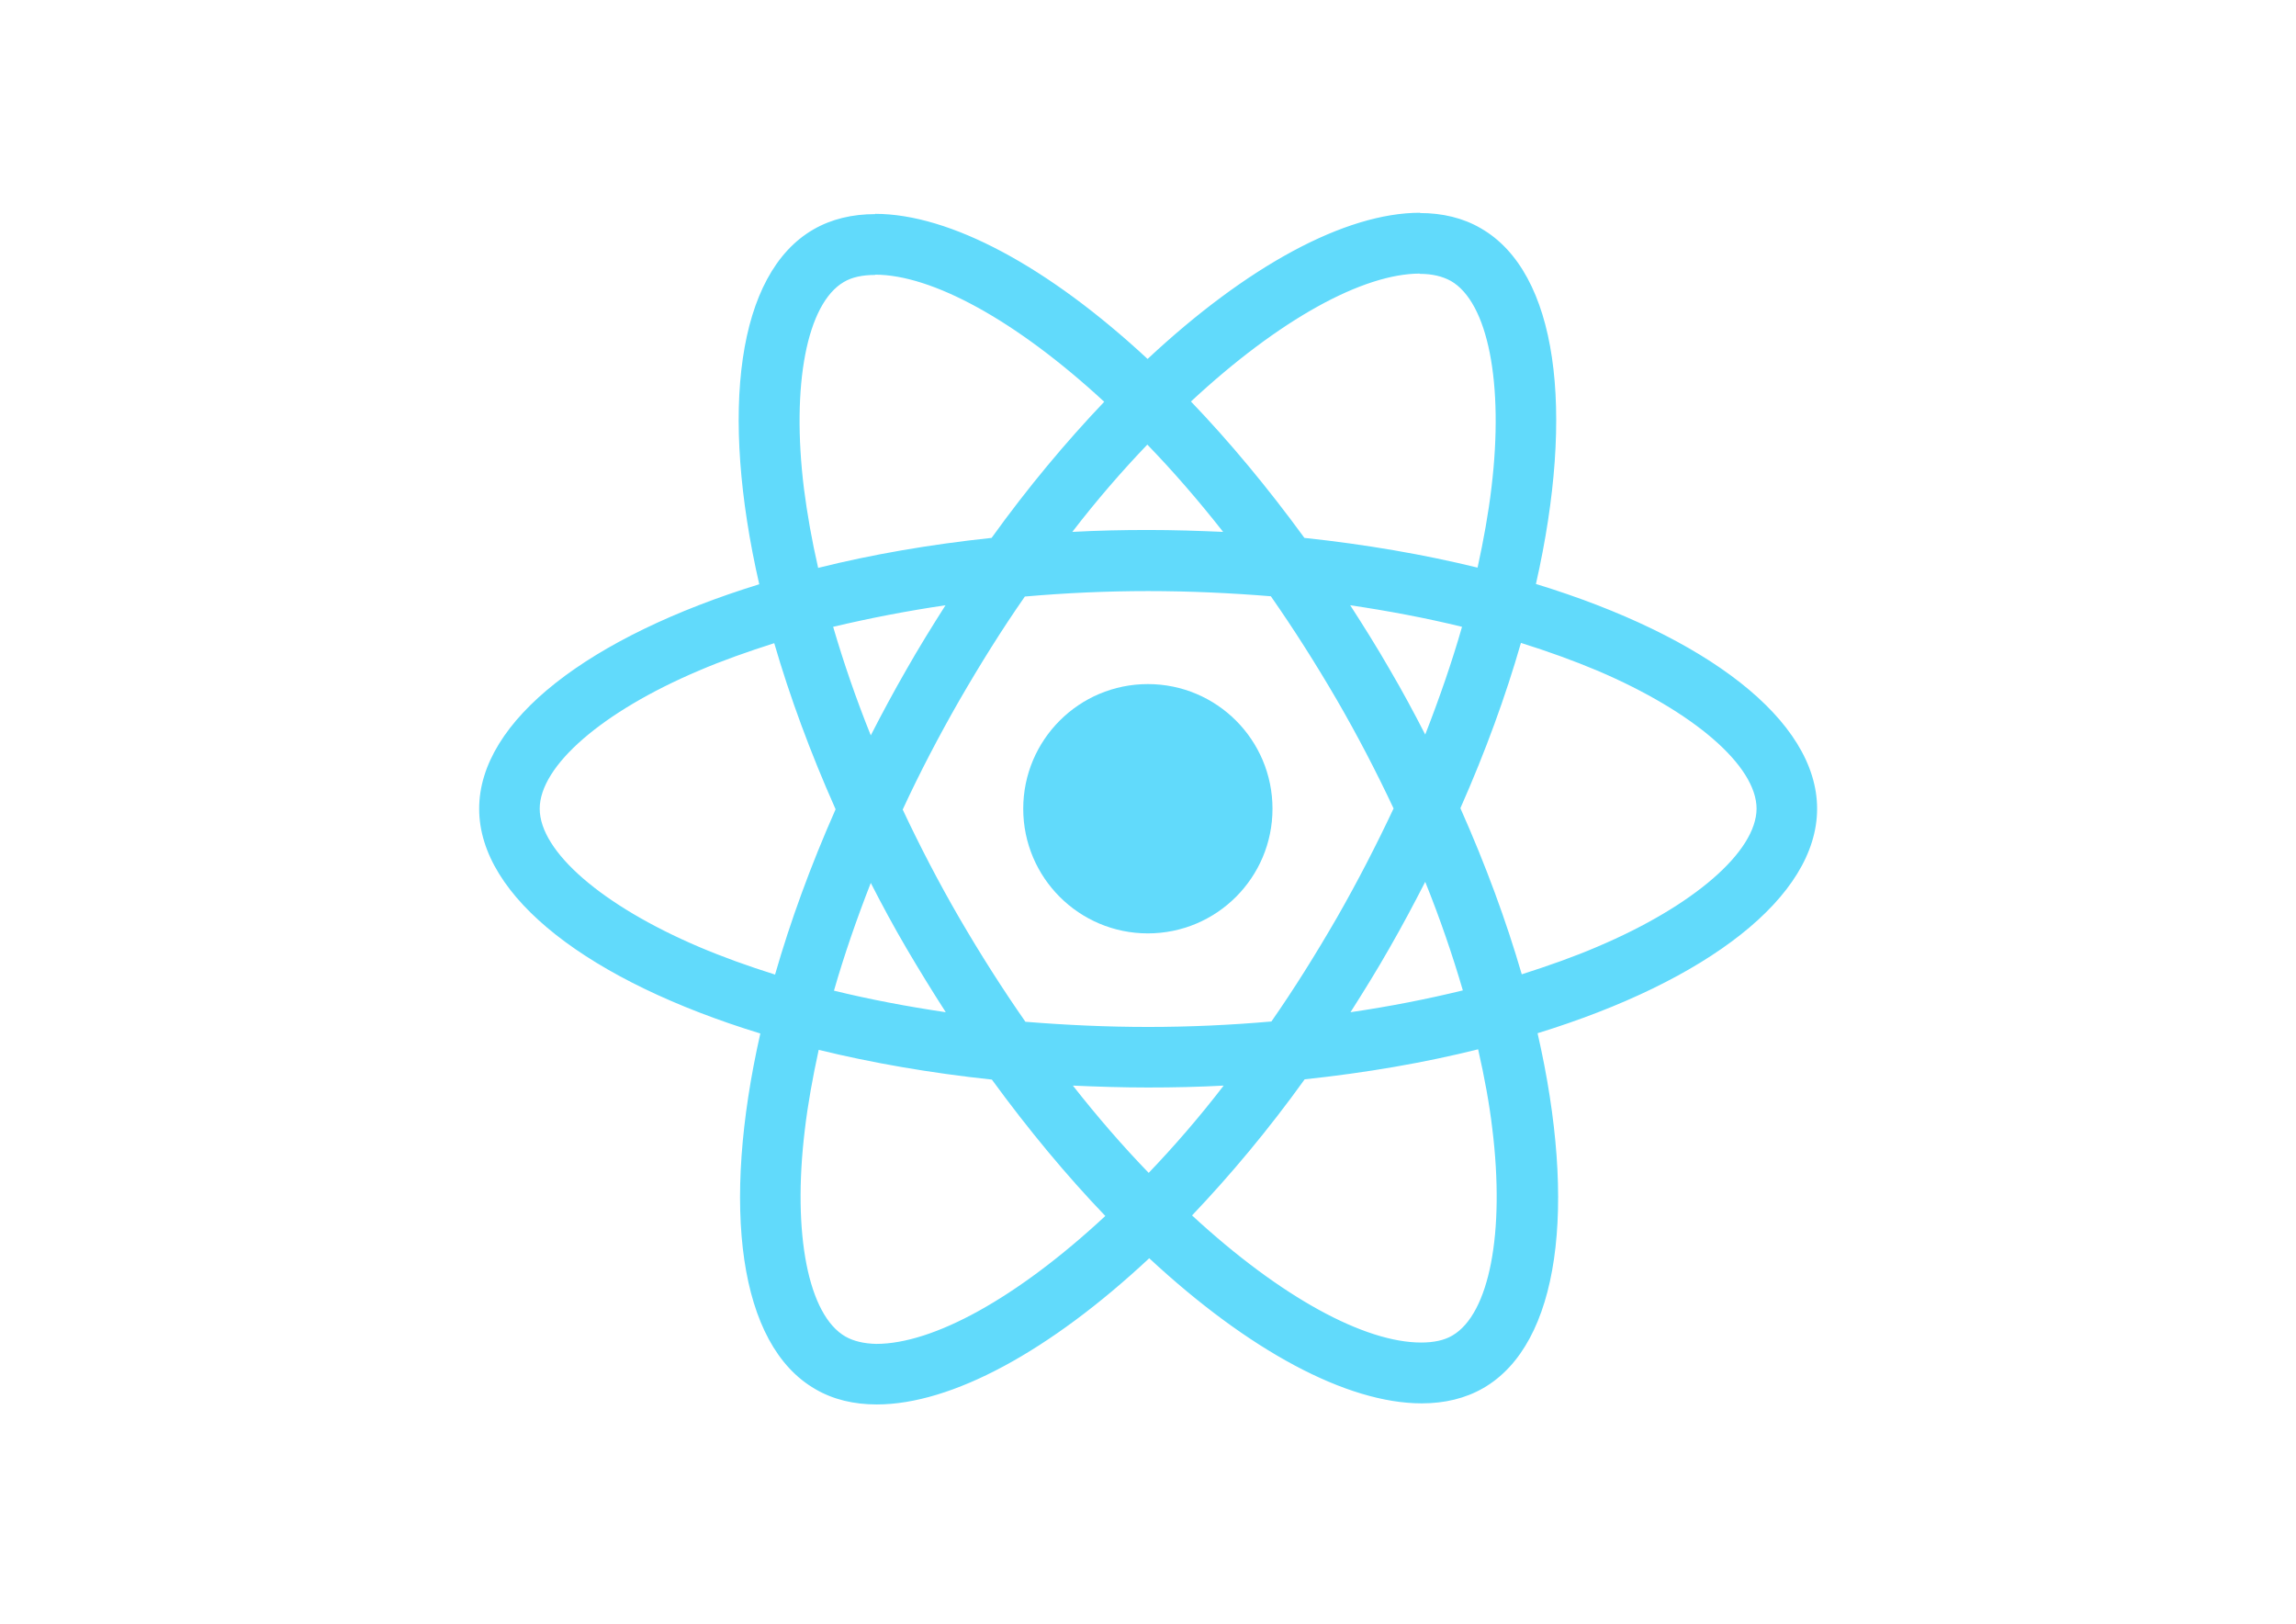
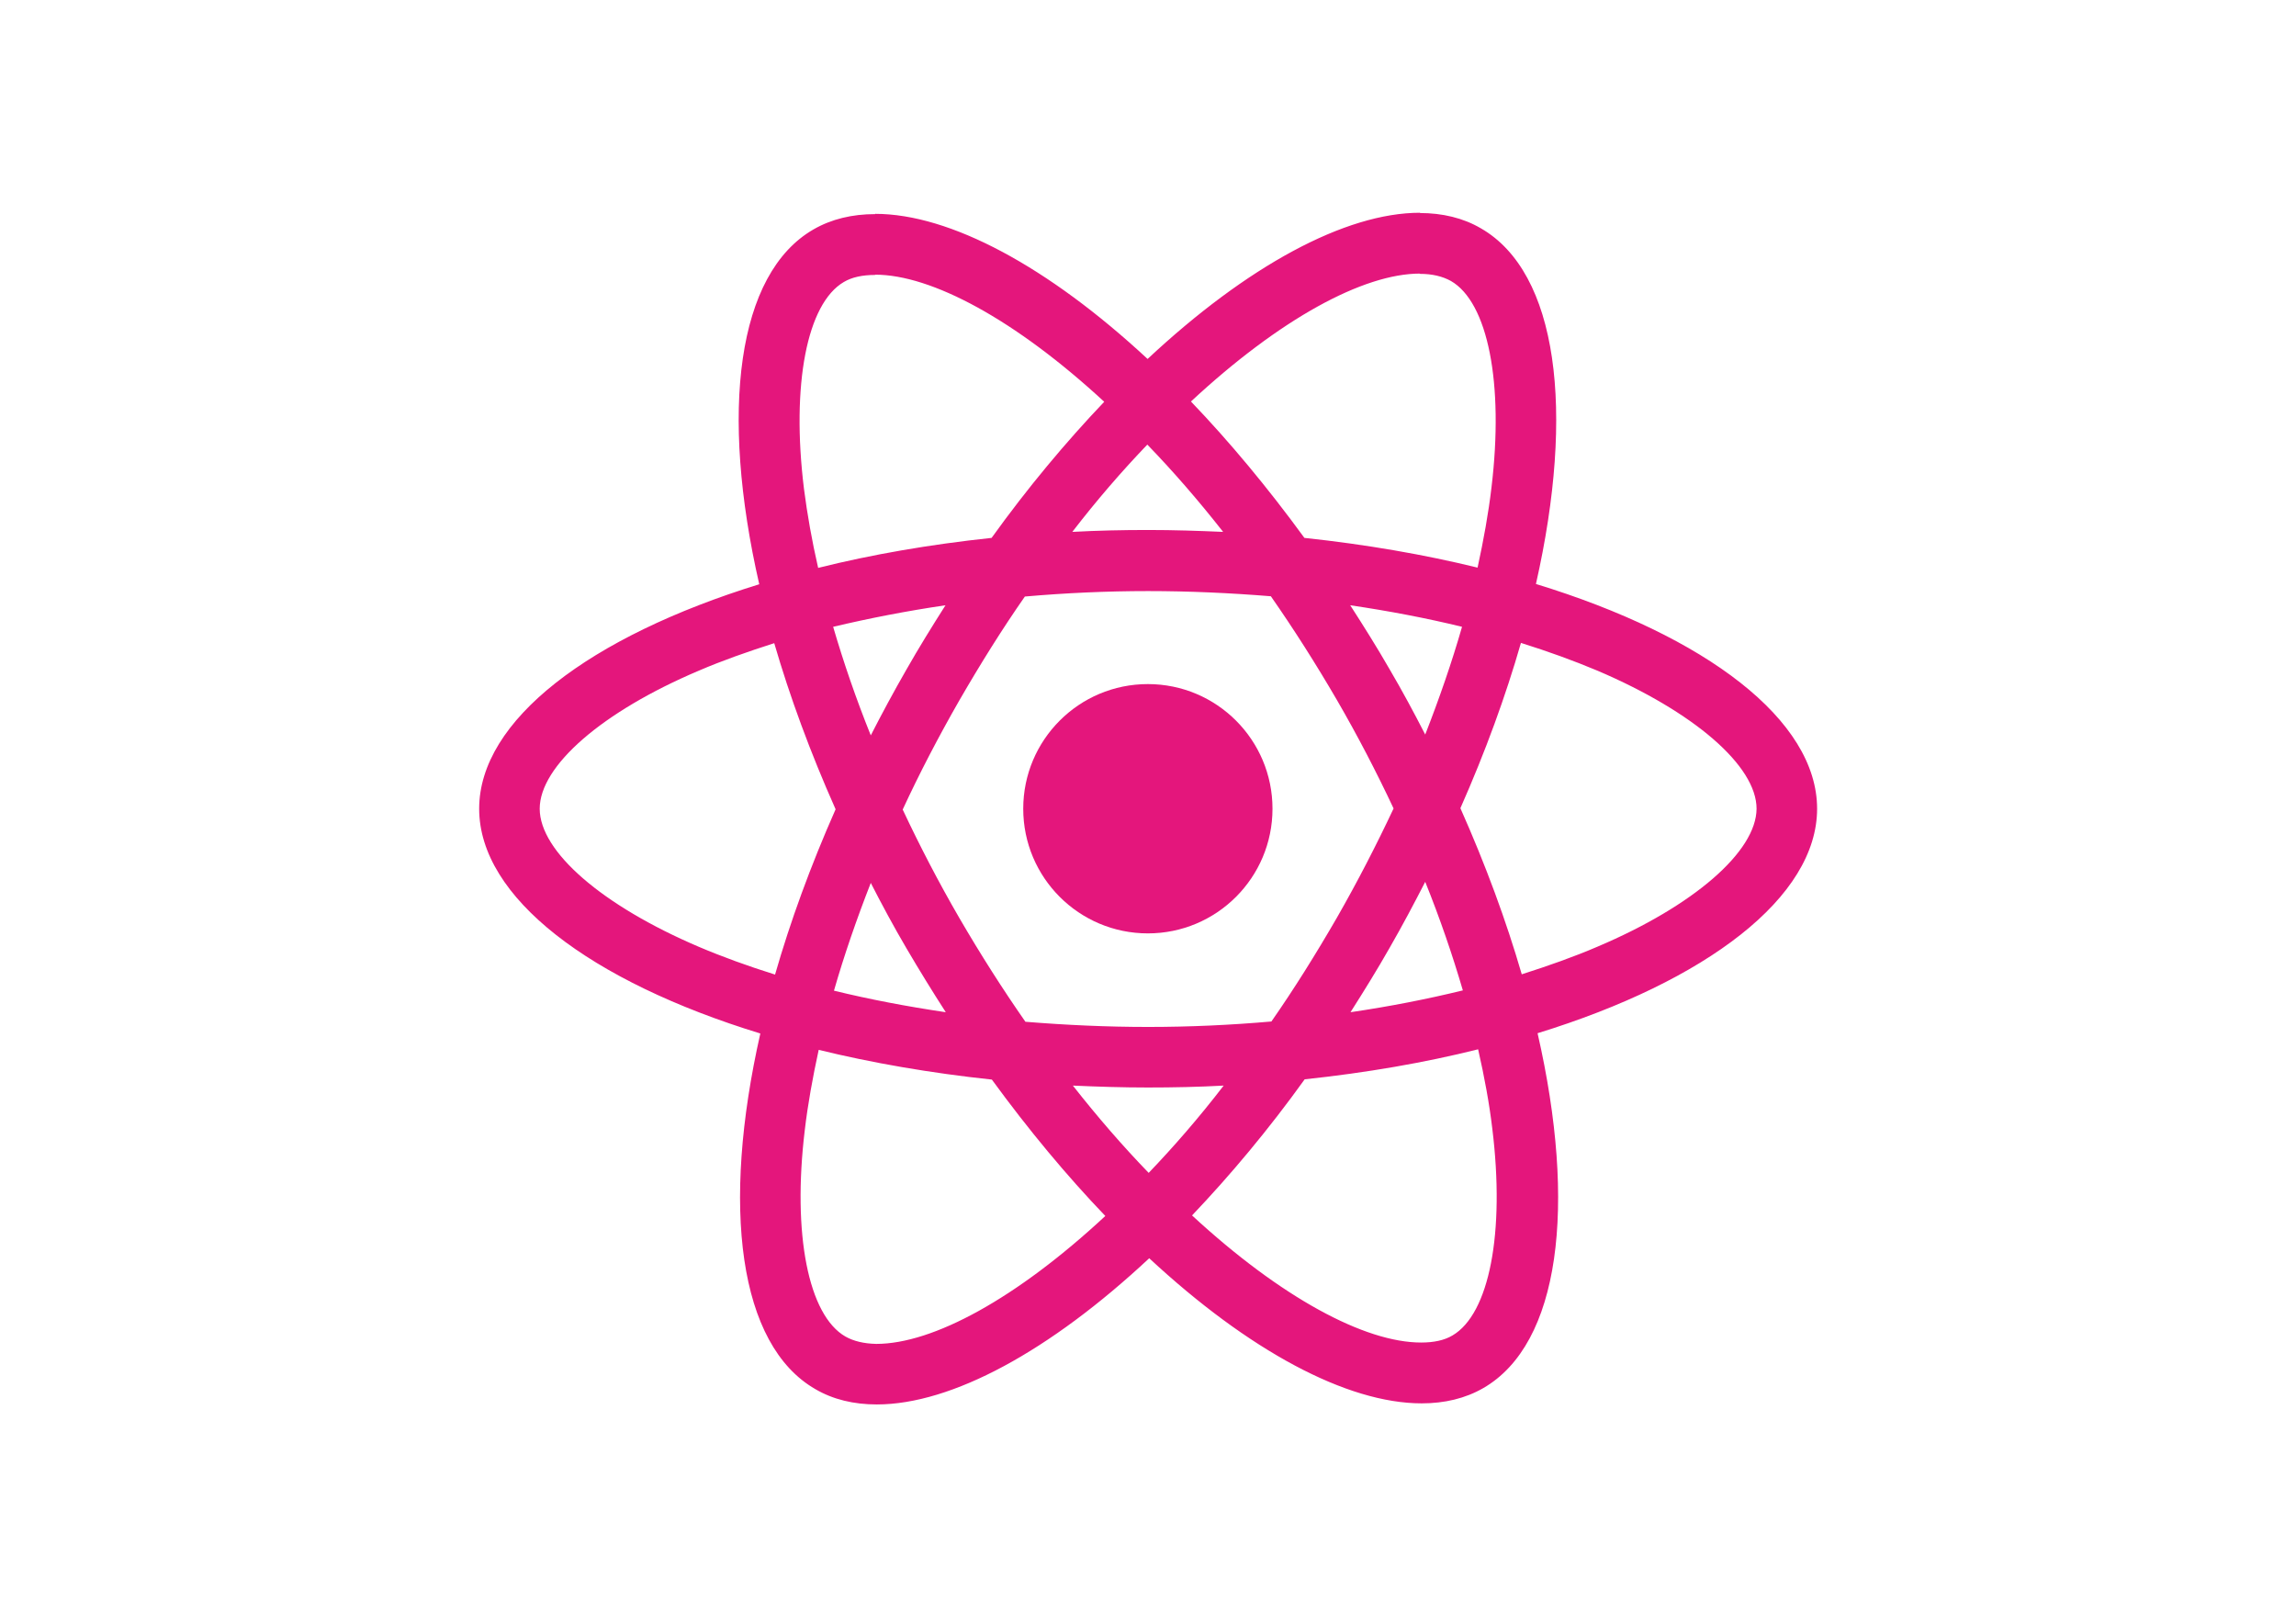
<svg xmlns="http://www.w3.org/2000/svg" viewBox="0 0 841.9 595.3">
-   <g fill="#61DAFB">
+   <g fill="#E4167C">
    <path d="M666.3 296.5c0-32.5-40.7-63.3-103.1-82.4 14.4-63.6 8-114.2-20.2-130.4-6.5-3.8-14.1-5.6-22.4-5.6v22.3c4.6 0 8.3.9 11.4 2.6 13.6 7.8 19.5 37.5 14.9 75.7-1.1 9.4-2.9 19.3-5.1 29.4-19.6-4.8-41-8.5-63.5-10.9-13.5-18.5-27.5-35.3-41.6-50 32.6-30.3 63.2-46.9 84-46.9V78c-27.5 0-63.5 19.6-99.9 53.6-36.4-33.8-72.4-53.2-99.9-53.2v22.3c20.7 0 51.4 16.5 84 46.6-14 14.7-28 31.4-41.3 49.9-22.6 2.4-44 6.1-63.6 11-2.3-10-4-19.7-5.2-29-4.7-38.2 1.1-67.9 14.6-75.8 3-1.8 6.9-2.6 11.5-2.6V78.5c-8.4 0-16 1.8-22.6 5.6-28.1 16.2-34.4 66.7-19.9 130.1-62.2 19.2-102.7 49.9-102.7 82.3 0 32.5 40.7 63.3 103.1 82.4-14.4 63.6-8 114.2 20.2 130.4 6.5 3.8 14.1 5.6 22.5 5.6 27.5 0 63.5-19.6 99.9-53.6 36.4 33.8 72.4 53.2 99.9 53.2 8.4 0 16-1.8 22.6-5.6 28.1-16.2 34.4-66.7 19.9-130.1 62-19.1 102.5-49.9 102.5-82.3zm-130.2-66.7c-3.7 12.9-8.3 26.2-13.5 39.5-4.1-8-8.4-16-13.1-24-4.6-8-9.5-15.8-14.4-23.4 14.2 2.1 27.9 4.7 41 7.9zm-45.8 106.5c-7.8 13.5-15.8 26.3-24.1 38.2-14.9 1.3-30 2-45.2 2-15.1 0-30.2-.7-45-1.9-8.3-11.9-16.4-24.6-24.2-38-7.6-13.1-14.5-26.4-20.8-39.8 6.2-13.4 13.2-26.8 20.7-39.9 7.8-13.5 15.8-26.3 24.1-38.2 14.9-1.3 30-2 45.2-2 15.1 0 30.2.7 45 1.9 8.3 11.9 16.4 24.6 24.2 38 7.6 13.1 14.5 26.4 20.8 39.8-6.3 13.4-13.2 26.8-20.7 39.9zm32.3-13c5.4 13.4 10 26.8 13.8 39.8-13.1 3.2-26.9 5.9-41.2 8 4.9-7.7 9.8-15.6 14.4-23.7 4.6-8 8.9-16.1 13-24.1zM421.2 430c-9.3-9.6-18.6-20.3-27.8-32 9 .4 18.2.7 27.5.7 9.4 0 18.7-.2 27.8-.7-9 11.7-18.3 22.4-27.5 32zm-74.4-58.9c-14.2-2.1-27.9-4.7-41-7.9 3.7-12.9 8.3-26.2 13.5-39.5 4.1 8 8.4 16 13.1 24 4.7 8 9.5 15.8 14.4 23.4zM420.7 163c9.3 9.6 18.6 20.3 27.8 32-9-.4-18.2-.7-27.5-.7-9.4 0-18.7.2-27.8.7 9-11.7 18.3-22.4 27.5-32zm-74 58.9c-4.9 7.7-9.8 15.6-14.4 23.7-4.6 8-8.9 16-13 24-5.4-13.4-10-26.8-13.8-39.8 13.1-3.1 26.9-5.8 41.2-7.9zm-90.5 125.2c-35.4-15.1-58.3-34.9-58.3-50.6 0-15.7 22.9-35.6 58.3-50.6 8.6-3.7 18-7 27.7-10.1 5.7 19.6 13.2 40 22.5 60.9-9.2 20.8-16.6 41.1-22.2 60.6-9.9-3.1-19.3-6.5-28-10.2zM310 490c-13.6-7.8-19.5-37.5-14.9-75.7 1.1-9.4 2.9-19.3 5.1-29.4 19.6 4.8 41 8.5 63.5 10.9 13.5 18.5 27.5 35.3 41.6 50-32.6 30.3-63.2 46.9-84 46.9-4.5-.1-8.3-1-11.3-2.7zm237.2-76.2c4.7 38.2-1.1 67.9-14.6 75.8-3 1.8-6.9 2.6-11.5 2.6-20.7 0-51.4-16.5-84-46.6 14-14.7 28-31.4 41.3-49.9 22.6-2.4 44-6.1 63.6-11 2.3 10.1 4.1 19.8 5.2 29.1zm38.5-66.7c-8.6 3.7-18 7-27.7 10.1-5.7-19.6-13.2-40-22.5-60.9 9.2-20.8 16.6-41.1 22.2-60.6 9.9 3.1 19.3 6.5 28.1 10.2 35.4 15.1 58.3 34.9 58.3 50.6-.1 15.7-23 35.6-58.4 50.6zM320.8 78.4z" />
    <circle cx="420.9" cy="296.5" r="45.7" />
    <path d="M520.5 78.1z" />
  </g>
</svg>
